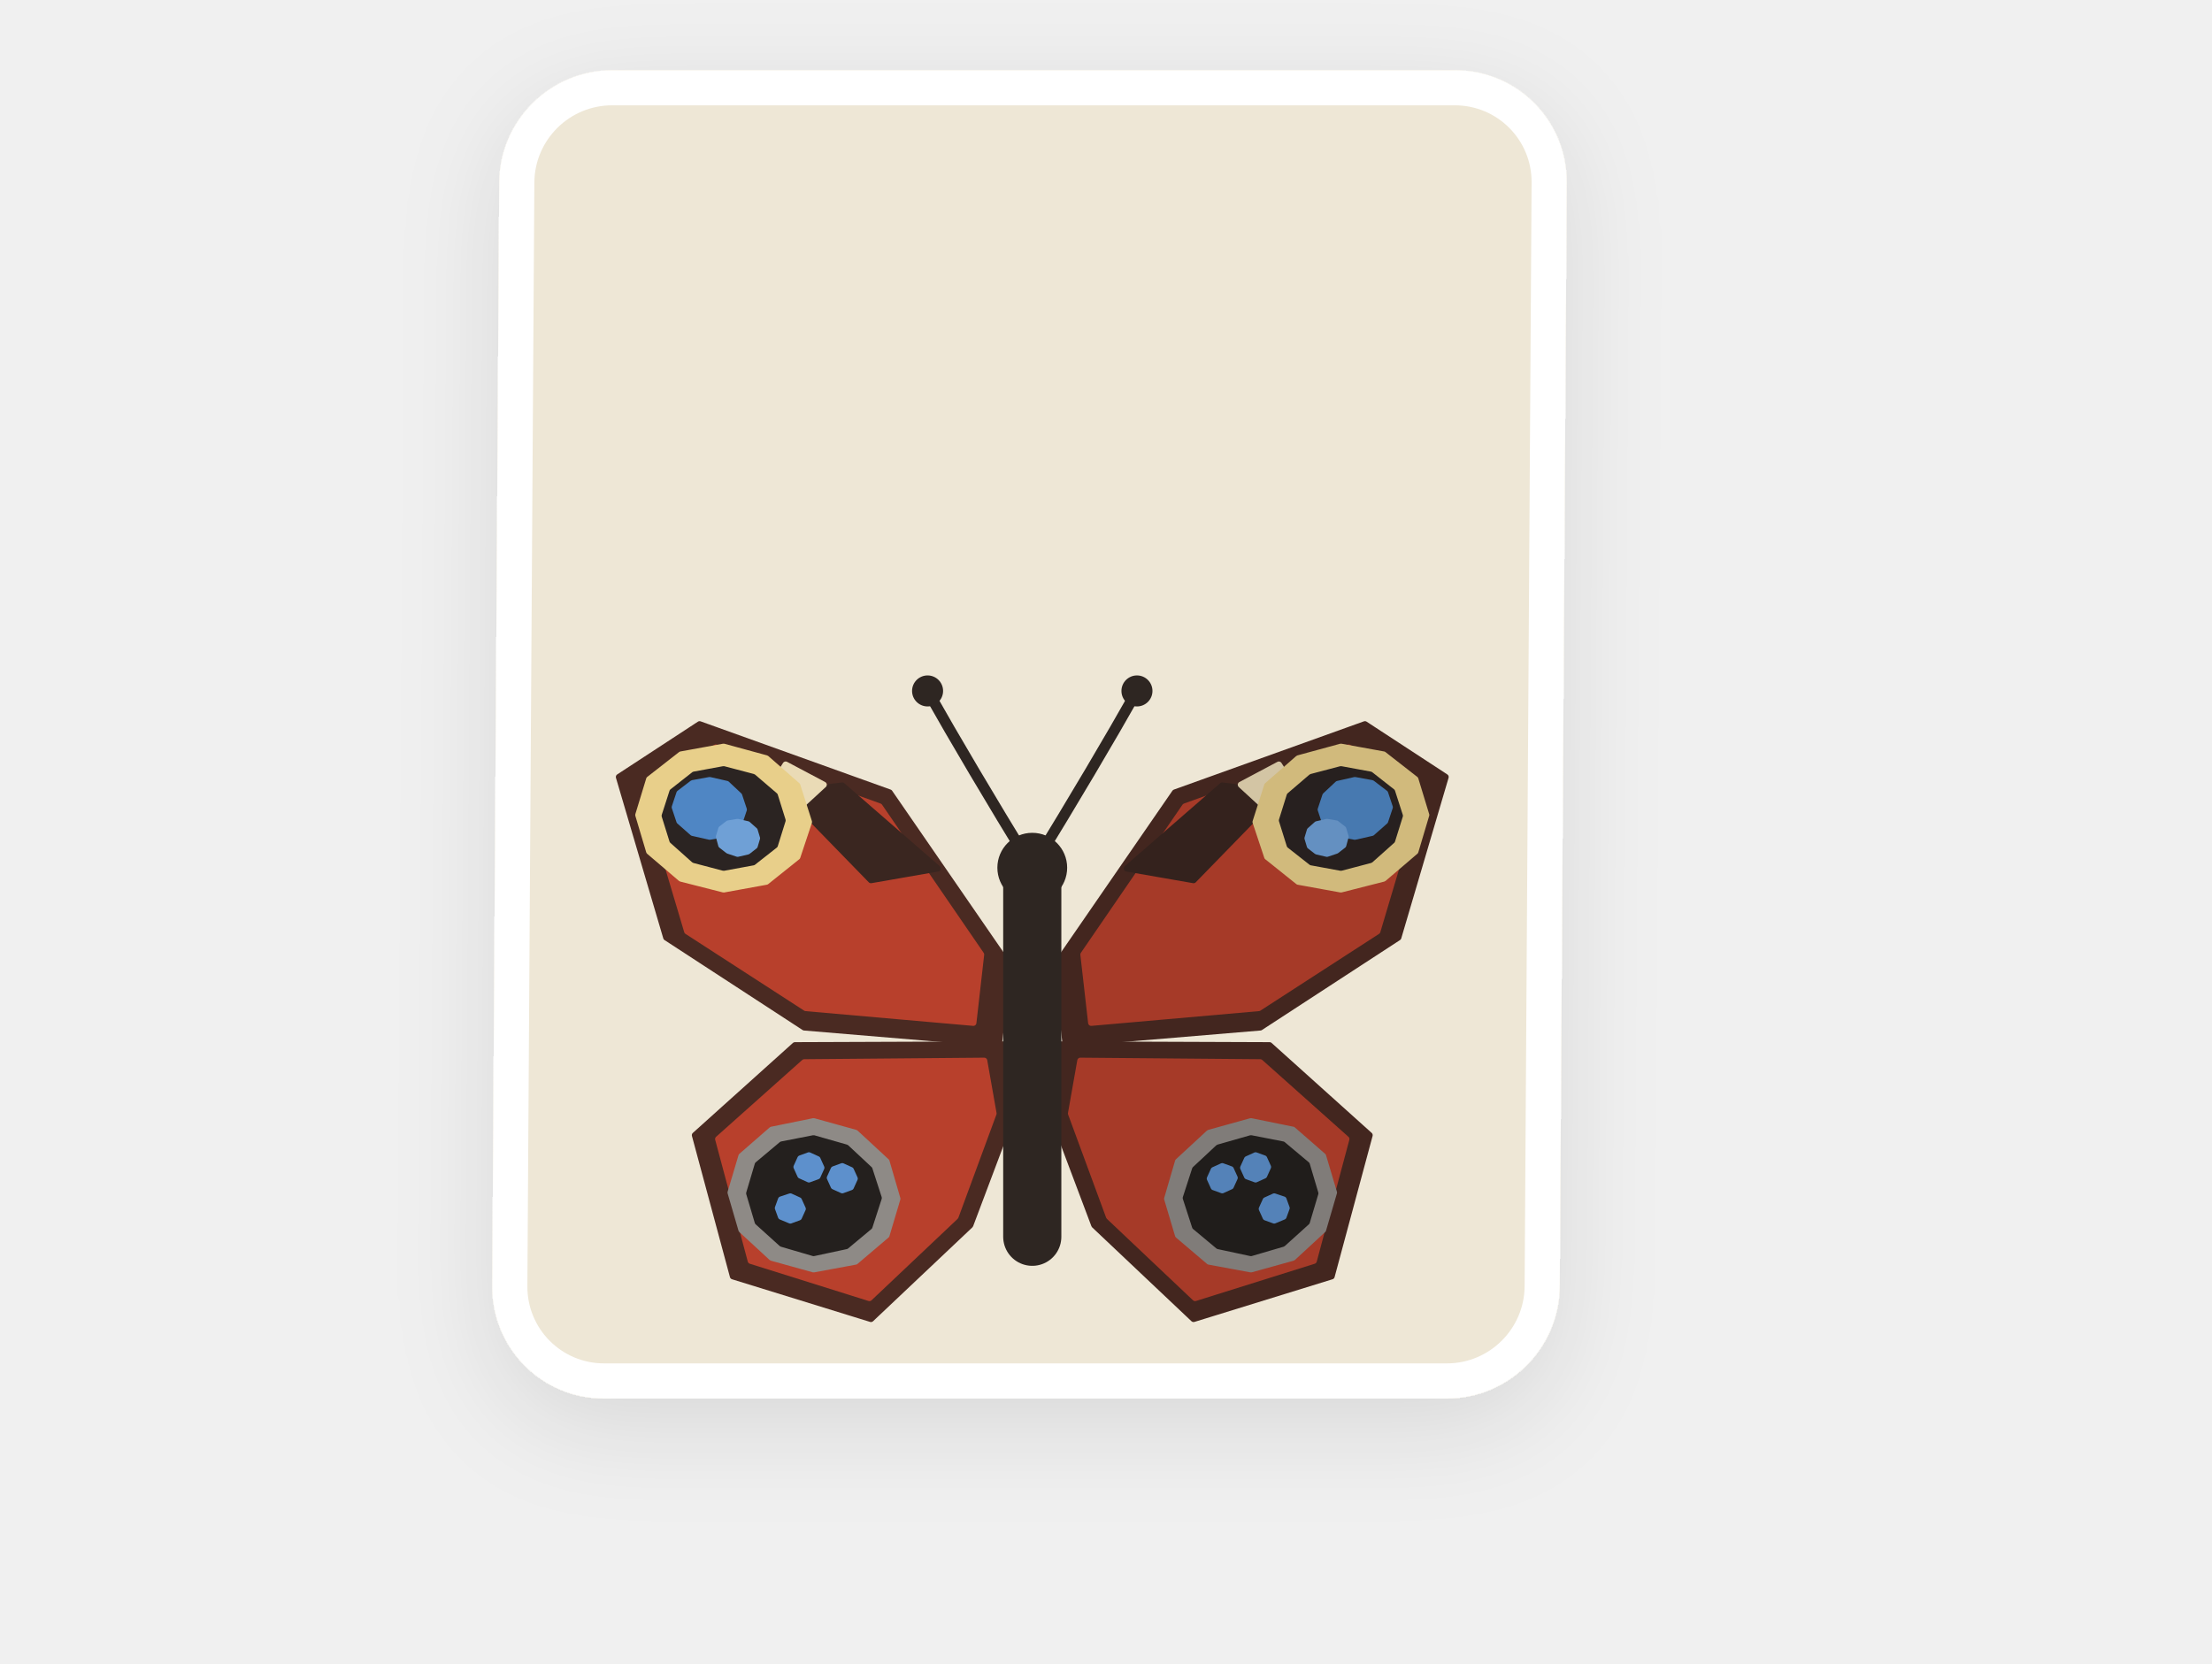
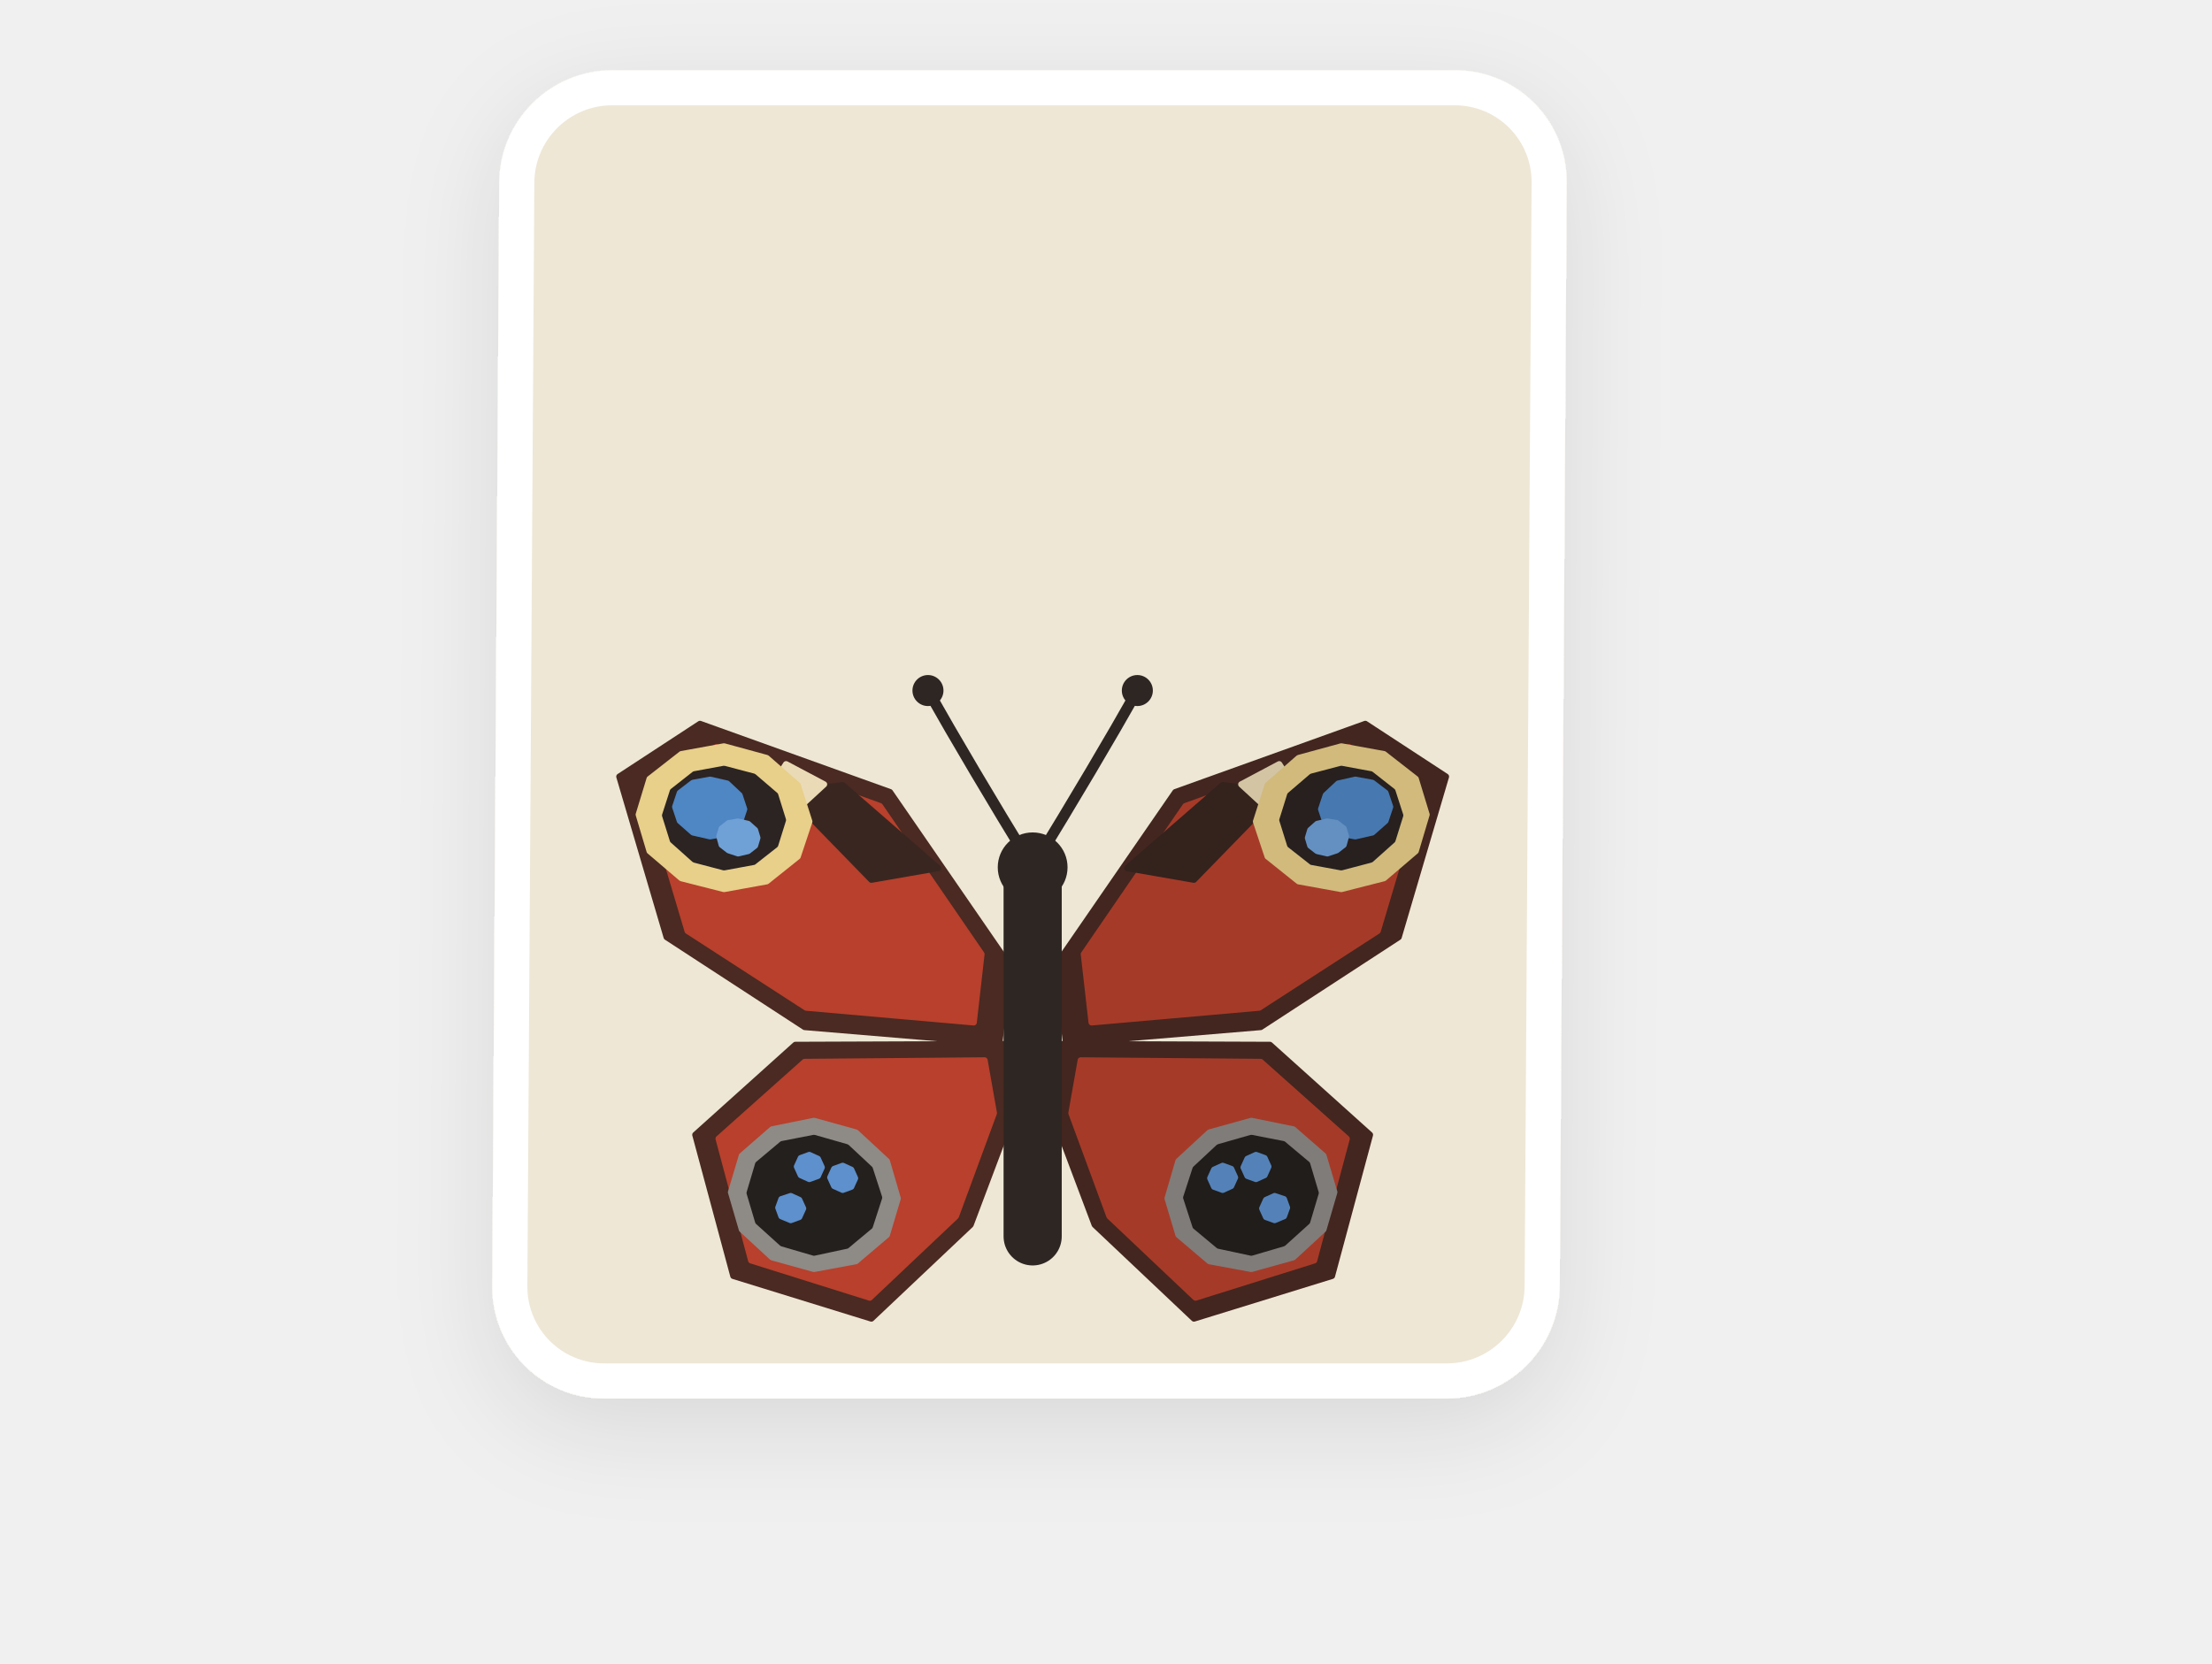
<svg xmlns="http://www.w3.org/2000/svg" width="315" height="237" viewBox="0 0 315 237" fill="none">
  <defs>
    <filter id="shadow" x="40" y="-2" width="260" height="240" filterUnits="userSpaceOnUse" color-interpolation-filters="sRGB">
      <feFlood flood-opacity="0" result="BackgroundImageFix" />
      <feColorMatrix in="SourceAlpha" type="matrix" values="0 0 0 0 0 0 0 0 0 0 0 0 0 0 0 0 0 0 127 0" result="hardAlpha" />
      <feOffset dy="4" />
      <feGaussianBlur stdDeviation="7" />
      <feComposite in2="hardAlpha" operator="out" />
      <feColorMatrix type="matrix" values="0 0 0 0 0 0 0 0 0 0 0 0 0 0 0 0 0 0 0.1 0" />
      <feBlend mode="normal" in2="BackgroundImageFix" result="effect1_dropShadow" />
      <feBlend mode="normal" in="SourceGraphic" in2="effect1_dropShadow" result="shape" />
    </filter>
  </defs>
  <g filter="url(#shadow)">
    <rect width="152.013" height="189.193" rx="16" transform="matrix(1 0 -0.00632073 0.99998 71.1958 10)" fill="#EEE7D6" />
    <rect x="2.484" y="2.5" width="147.013" height="184.193" rx="13.5" transform="matrix(1 0 -0.00632073 0.99998 71.2116 10)" stroke="white" stroke-width="5" />
  </g>
-   <svg x="84" y="44" width="126" height="148" viewBox="-5.705 -8.165 11.410 9.050" preserveAspectRatio="xMidYMax meet">
-     <path d="M-0.37 -3.03 L-3.06 -3.02 L-4.35 -1.86 L-3.86 -0.04 L-2.08 0.51 L-0.80 -0.70 L-0.22 -2.24 Z" fill="#4A2A22" stroke="#4A2A22" stroke-width="0.08" stroke-linejoin="round" />
-     <path d="M-0.62 -2.82 L-2.94 -2.80 L-4.05 -1.81 L-3.63 -0.24 L-2.10 0.24 L-0.99 -0.81 L-0.50 -2.14 Z" fill="#B8402C" stroke="#B8402C" stroke-width="0.08" stroke-linejoin="round" />
-     <path d="M-0.31 -4.06 L-1.84 -6.28 L-4.29 -7.16 L-5.33 -6.48 L-4.72 -4.41 L-2.94 -3.25 L-0.43 -3.04 Z" fill="#4A2A22" stroke="#4A2A22" stroke-width="0.08" stroke-linejoin="round" />
-     <path d="M-0.66 -4.19 L-1.97 -6.10 L-4.08 -6.86 L-4.98 -6.27 L-4.45 -4.49 L-2.92 -3.50 L-0.76 -3.31 Z" fill="#B8402C" stroke="#B8402C" stroke-width="0.08" stroke-linejoin="round" />
-     <path d="M-1.22 -5.30 L-2.45 -6.37 L-3.18 -6.28 L-2.08 -5.15 Z" fill="#3A2620" stroke="#3A2620" stroke-width="0.08" stroke-linejoin="round" />
-     <path d="M-2.69 -6.38 L-3.18 -6.64 L-3.37 -6.34 L-2.94 -6.15 Z" fill="#EADBB6" stroke="#EADBB6" stroke-width="0.08" stroke-linejoin="round" />
-     <path d="M-5.08 -5.99 L-4.94 -6.45 L-4.53 -6.77 L-3.98 -6.87 L-3.43 -6.72 L-3.03 -6.37 L-2.88 -5.90 L-3.03 -5.45 L-3.43 -5.13 L-3.98 -5.03 L-4.53 -5.17 L-4.94 -5.52 Z" fill="#E8CF8A" stroke="#E8CF8A" stroke-width="0.08" stroke-linejoin="round" />
-     <path d="M-4.74 -5.98 L-4.64 -6.29 L-4.36 -6.51 L-3.98 -6.58 L-3.60 -6.48 L-3.32 -6.24 L-3.22 -5.92 L-3.32 -5.60 L-3.60 -5.38 L-3.98 -5.31 L-4.36 -5.41 L-4.64 -5.66 Z" fill="#2B2422" stroke="#2B2422" stroke-width="0.08" stroke-linejoin="round" />
-     <path d="M-4.61 -6.09 L-4.55 -6.27 L-4.38 -6.40 L-4.16 -6.44 L-3.94 -6.39 L-3.78 -6.24 L-3.72 -6.06 L-3.78 -5.88 L-3.94 -5.75 L-4.16 -5.71 L-4.38 -5.76 L-4.55 -5.91 Z" fill="#4F86C4" stroke="#4F86C4" stroke-width="0.08" stroke-linejoin="round" />
-     <path d="M-4.04 -5.71 L-4.01 -5.81 L-3.92 -5.88 L-3.80 -5.90 L-3.67 -5.87 L-3.58 -5.79 L-3.55 -5.69 L-3.58 -5.59 L-3.67 -5.52 L-3.80 -5.49 L-3.92 -5.53 L-4.01 -5.60 Z" fill="#6FA0D6" stroke="#6FA0D6" stroke-width="0.08" stroke-linejoin="round" />
-     <path d="M-3.89 -1.12 L-3.75 -1.59 L-3.36 -1.93 L-2.82 -2.04 L-2.28 -1.89 L-1.88 -1.52 L-1.74 -1.04 L-1.88 -0.57 L-2.28 -0.23 L-2.82 -0.13 L-3.36 -0.28 L-3.75 -0.64 Z" fill="#8E8A86" stroke="#8E8A86" stroke-width="0.08" stroke-linejoin="round" />
-     <path d="M-3.65 -1.11 L-3.54 -1.48 L-3.23 -1.74 L-2.82 -1.82 L-2.40 -1.70 L-2.10 -1.42 L-1.98 -1.05 L-2.10 -0.68 L-2.40 -0.43 L-2.82 -0.34 L-3.23 -0.46 L-3.54 -0.74 Z" fill="#24201E" stroke="#24201E" stroke-width="0.08" stroke-linejoin="round" />
-     <path d="M-2.61 -1.31 L-2.56 -1.42 L-2.45 -1.46 L-2.34 -1.41 L-2.29 -1.30 L-2.34 -1.19 L-2.45 -1.15 L-2.56 -1.20 Z" fill="#5D90CC" stroke="#5D90CC" stroke-width="0.08" stroke-linejoin="round" />
-     <path d="M-3.28 -0.92 L-3.24 -1.03 L-3.12 -1.07 L-3.01 -1.02 L-2.96 -0.91 L-3.01 -0.80 L-3.12 -0.76 L-3.24 -0.81 Z" fill="#5D90CC" stroke="#5D90CC" stroke-width="0.08" stroke-linejoin="round" />
-     <path d="M-3.04 -1.45 L-2.99 -1.56 L-2.88 -1.60 L-2.77 -1.55 L-2.72 -1.44 L-2.77 -1.33 L-2.88 -1.29 L-2.99 -1.34 Z" fill="#5D90CC" stroke="#5D90CC" stroke-width="0.08" stroke-linejoin="round" />
-     <path d="M0.37 -3.03 L3.06 -3.02 L4.35 -1.86 L3.86 -0.04 L2.08 0.51 L0.80 -0.70 L0.22 -2.24 Z" fill="#43261F" stroke="#43261F" stroke-width="0.08" stroke-linejoin="round" />
-     <path d="M0.62 -2.82 L2.94 -2.80 L4.05 -1.81 L3.63 -0.24 L2.10 0.24 L0.99 -0.81 L0.50 -2.14 Z" fill="#A63A28" stroke="#A63A28" stroke-width="0.08" stroke-linejoin="round" />
-     <path d="M0.31 -4.06 L1.84 -6.28 L4.29 -7.16 L5.33 -6.48 L4.72 -4.41 L2.94 -3.25 L0.43 -3.04 Z" fill="#43261F" stroke="#43261F" stroke-width="0.08" stroke-linejoin="round" />
-     <path d="M0.66 -4.19 L1.97 -6.10 L4.08 -6.86 L4.98 -6.27 L4.45 -4.49 L2.92 -3.50 L0.76 -3.31 Z" fill="#A63A28" stroke="#A63A28" stroke-width="0.08" stroke-linejoin="round" />
-     <path d="M1.22 -5.30 L2.45 -6.37 L3.18 -6.28 L2.08 -5.15 Z" fill="#34221D" stroke="#34221D" stroke-width="0.08" stroke-linejoin="round" />
-     <path d="M2.69 -6.38 L3.18 -6.64 L3.37 -6.34 L2.94 -6.15 Z" fill="#D3C5A4" stroke="#D3C5A4" stroke-width="0.08" stroke-linejoin="round" />
-     <path d="M5.08 -5.99 L4.94 -6.45 L4.53 -6.77 L3.98 -6.87 L3.43 -6.72 L3.03 -6.37 L2.88 -5.90 L3.03 -5.45 L3.43 -5.13 L3.98 -5.03 L4.53 -5.17 L4.94 -5.52 Z" fill="#D1BA7C" stroke="#D1BA7C" stroke-width="0.08" stroke-linejoin="round" />
-     <path d="M4.74 -5.98 L4.64 -6.29 L4.36 -6.51 L3.98 -6.58 L3.60 -6.48 L3.32 -6.24 L3.22 -5.92 L3.32 -5.60 L3.60 -5.38 L3.98 -5.31 L4.36 -5.41 L4.64 -5.66 Z" fill="#27201F" stroke="#27201F" stroke-width="0.08" stroke-linejoin="round" />
-     <path d="M4.61 -6.09 L4.55 -6.27 L4.38 -6.40 L4.16 -6.44 L3.94 -6.39 L3.78 -6.24 L3.72 -6.06 L3.78 -5.88 L3.94 -5.75 L4.16 -5.71 L4.38 -5.76 L4.55 -5.91 Z" fill="#4779B0" stroke="#4779B0" stroke-width="0.08" stroke-linejoin="round" />
-     <path d="M4.04 -5.71 L4.01 -5.81 L3.92 -5.88 L3.80 -5.90 L3.67 -5.87 L3.58 -5.79 L3.55 -5.69 L3.58 -5.59 L3.67 -5.52 L3.80 -5.49 L3.92 -5.53 L4.01 -5.60 Z" fill="#6490C1" stroke="#6490C1" stroke-width="0.08" stroke-linejoin="round" />
-     <path d="M3.89 -1.12 L3.75 -1.59 L3.36 -1.93 L2.82 -2.04 L2.28 -1.89 L1.88 -1.52 L1.74 -1.04 L1.88 -0.57 L2.28 -0.23 L2.82 -0.13 L3.36 -0.28 L3.75 -0.64 Z" fill="#807C79" stroke="#807C79" stroke-width="0.08" stroke-linejoin="round" />
-     <path d="M3.65 -1.11 L3.54 -1.48 L3.23 -1.74 L2.82 -1.82 L2.40 -1.70 L2.10 -1.42 L1.98 -1.05 L2.10 -0.68 L2.40 -0.43 L2.82 -0.34 L3.23 -0.46 L3.54 -0.74 Z" fill="#201D1B" stroke="#201D1B" stroke-width="0.08" stroke-linejoin="round" />
-     <path d="M2.61 -1.31 L2.56 -1.42 L2.45 -1.46 L2.34 -1.41 L2.29 -1.30 L2.34 -1.19 L2.45 -1.15 L2.56 -1.20 Z" fill="#5482B8" stroke="#5482B8" stroke-width="0.08" stroke-linejoin="round" />
-     <path d="M3.28 -0.92 L3.24 -1.03 L3.12 -1.07 L3.01 -1.02 L2.96 -0.91 L3.01 -0.80 L3.12 -0.76 L3.24 -0.81 Z" fill="#5482B8" stroke="#5482B8" stroke-width="0.08" stroke-linejoin="round" />
-     <path d="M3.04 -1.45 L2.99 -1.56 L2.88 -1.60 L2.77 -1.55 L2.72 -1.44 L2.77 -1.33 L2.88 -1.29 L2.99 -1.34 Z" fill="#5482B8" stroke="#5482B8" stroke-width="0.08" stroke-linejoin="round" />
-     <path d="M0.00 -5.37 L0.00 -0.55" stroke="#2E2622" stroke-width="0.75" stroke-linecap="round" />
-     <circle cx="0.00" cy="-5.31" r="0.45" fill="#2E2622" />
-     <path d="M0.00 -5.31 Q-0.82 -6.65 -1.35 -7.59" fill="none" stroke="#2E2622" stroke-width="0.14" stroke-linecap="round" />
-     <circle cx="-1.35" cy="-7.59" r="0.20" fill="#2E2622" />
-     <path d="M0.00 -5.31 Q0.82 -6.65 1.35 -7.59" fill="none" stroke="#2E2622" stroke-width="0.14" stroke-linecap="round" />
-     <circle cx="1.35" cy="-7.59" r="0.20" fill="#2E2622" />
+   <svg x="84" y="44" width="126" height="148" viewBox="-5.71 -8.16 11.41 9.05" preserveAspectRatio="xMidYMax meet">
+     <path fill="#4A2A22" stroke="#4A2A22" stroke-linejoin="round" stroke-width=".08" d="m-.37-3.03-2.69.01-1.29 1.16.49 1.82 1.78.55L-.8-.7l.58-1.54Z" />
+     <path fill="#B8402C" stroke="#B8402C" stroke-linejoin="round" stroke-width=".08" d="m-.62-2.82-2.32.02-1.11.99.42 1.57 1.53.48L-.99-.81l.49-1.33Z" />
+     <path fill="#4A2A22" stroke="#4A2A22" stroke-linejoin="round" stroke-width=".08" d="m-.31-4.06-1.53-2.22-2.45-.88-1.04.68.61 2.07 1.78 1.16 2.51.21Z" />
+     <path fill="#B8402C" stroke="#B8402C" stroke-linejoin="round" stroke-width=".08" d="M-.66-4.19-1.97-6.1l-2.11-.76-.9.59.53 1.78 1.53.99 2.16.19Z" />
+     <path fill="#3A2620" stroke="#3A2620" stroke-linejoin="round" stroke-width=".08" d="m-1.22-5.3-1.23-1.07-.73.09 1.1 1.13Z" />
+     <path fill="#EADBB6" stroke="#EADBB6" stroke-linejoin="round" stroke-width=".08" d="m-2.69-6.38-.49-.26-.19.3.43.19Z" />
+     <path fill="#E8CF8A" stroke="#E8CF8A" stroke-linejoin="round" stroke-width=".08" d="m-5.08-5.99.14-.46.41-.32.55-.1.55.15.4.35.15.47-.15.45-.4.32-.55.1-.55-.14-.41-.35Z" />
+     <path fill="#2B2422" stroke="#2B2422" stroke-linejoin="round" stroke-width=".08" d="m-4.74-5.98.1-.31.28-.22.38-.07.38.1.28.24.1.32-.1.32-.28.22-.38.07-.38-.1-.28-.25Z" />
+     <path fill="#4F86C4" stroke="#4F86C4" stroke-linejoin="round" stroke-width=".08" d="m-4.61-6.09.06-.18.17-.13.22-.04.22.05.16.15.06.18-.06.18-.16.13-.22.04-.22-.05-.17-.15Z" />
+     <path fill="#6FA0D6" stroke="#6FA0D6" stroke-linejoin="round" stroke-width=".08" d="m-4.04-5.71.03-.1.09-.07.12-.02.13.03.09.08.03.1-.03.1-.09.07-.13.03-.12-.04-.09-.07Z" />
+     <path fill="#8E8A86" stroke="#8E8A86" stroke-linejoin="round" stroke-width=".08" d="m-3.89-1.12.14-.47.39-.34.54-.11.54.15.4.37.14.48-.14.47-.4.34-.54.1-.54-.15-.39-.36Z" />
+     <path fill="#24201E" stroke="#24201E" stroke-linejoin="round" stroke-width=".08" d="m-3.65-1.11.11-.37.31-.26.41-.08.42.12.3.28.12.37-.12.37-.3.25-.42.09-.41-.12-.31-.28Z" />
+     <path fill="#5D90CC" stroke="#5D90CC" stroke-linejoin="round" stroke-width=".08" d="m-2.61-1.31.05-.11.11-.04.11.05.05.11-.05.11-.11.04-.11-.05Zm-.67.39.04-.11.12-.04.11.05.05.11-.05.11-.11.04-.12-.05Zm.24-.53.05-.11.11-.04.11.05.05.11-.05.11-.11.04-.11-.05Z" />
+     <path fill="#43261F" stroke="#43261F" stroke-linejoin="round" stroke-width=".08" d="m.37-3.03 2.69.01 1.29 1.16-.49 1.82-1.78.55L.8-.7.22-2.24Z" />
+     <path fill="#A63A28" stroke="#A63A28" stroke-linejoin="round" stroke-width=".08" d="m.62-2.82 2.32.02 1.11.99-.42 1.57L2.1.24.99-.81.5-2.14Z" />
+     <path fill="#43261F" stroke="#43261F" stroke-linejoin="round" stroke-width=".08" d="m.31-4.06 1.53-2.22 2.45-.88 1.04.68-.61 2.07-1.78 1.16-2.51.21Z" />
+     <path fill="#A63A28" stroke="#A63A28" stroke-linejoin="round" stroke-width=".08" d="M.66-4.19 1.97-6.1l2.11-.76.9.59-.53 1.78-1.53.99-2.16.19Z" />
+     <path fill="#34221D" stroke="#34221D" stroke-linejoin="round" stroke-width=".08" d="m1.22-5.3 1.23-1.07.73.09-1.1 1.13Z" />
+     <path fill="#D3C5A4" stroke="#D3C5A4" stroke-linejoin="round" stroke-width=".08" d="m2.69-6.38.49-.26.19.3-.43.19Z" />
+     <path fill="#D1BA7C" stroke="#D1BA7C" stroke-linejoin="round" stroke-width=".08" d="m5.08-5.99-.14-.46-.41-.32-.55-.1-.55.15-.4.35-.15.47.15.45.4.32.55.1.55-.14.41-.35Z" />
+     <path fill="#27201F" stroke="#27201F" stroke-linejoin="round" stroke-width=".08" d="m4.74-5.98-.1-.31-.28-.22-.38-.07-.38.1-.28.24-.1.32.1.32.28.22.38.07.38-.1.28-.25Z" />
+     <path fill="#4779B0" stroke="#4779B0" stroke-linejoin="round" stroke-width=".08" d="m4.61-6.09-.06-.18-.17-.13-.22-.04-.22.05-.16.15-.06.18.06.18.16.13.22.04.22-.05.17-.15Z" />
+     <path fill="#6490C1" stroke="#6490C1" stroke-linejoin="round" stroke-width=".08" d="m4.04-5.71-.03-.1-.09-.07-.12-.02-.13.03-.09.08-.03.1.03.1.09.07.13.03.12-.04.09-.07Z" />
+     <path fill="#807C79" stroke="#807C79" stroke-linejoin="round" stroke-width=".08" d="m3.89-1.12-.14-.47-.39-.34-.54-.11-.54.15-.4.37-.14.48.14.47.4.34.54.1.54-.15.39-.36Z" />
+     <path fill="#201D1B" stroke="#201D1B" stroke-linejoin="round" stroke-width=".08" d="m3.65-1.11-.11-.37-.31-.26-.41-.08-.42.12-.3.28-.12.37.12.37.3.25.42.09.41-.12.31-.28Z" />
+     <path fill="#5482B8" stroke="#5482B8" stroke-linejoin="round" stroke-width=".08" d="m2.61-1.31-.05-.11-.11-.04-.11.05-.05.11.05.11.11.04.11-.05Zm.67.39-.04-.11-.12-.04-.11.05-.05.11.05.11.11.04.12-.05Zm-.24-.53-.05-.11-.11-.04-.11.05-.05.11.05.11.11.04.11-.05Z" />
+     <path stroke="#2E2622" stroke-linecap="round" stroke-width=".75" d="M0-5.37v4.82" />
+     <circle cy="-5.31" r=".45" fill="#2E2622" />
+     <path fill="none" stroke="#2E2622" stroke-linecap="round" stroke-width=".14" d="M0-5.31q-.82-1.34-1.35-2.28" />
+     <circle cx="-1.35" cy="-7.59" r=".2" fill="#2E2622" />
+     <path fill="none" stroke="#2E2622" stroke-linecap="round" stroke-width=".14" d="M0-5.31q.82-1.34 1.35-2.28" />
+     <circle cx="1.35" cy="-7.59" r=".2" fill="#2E2622" />
  </svg>
</svg>
